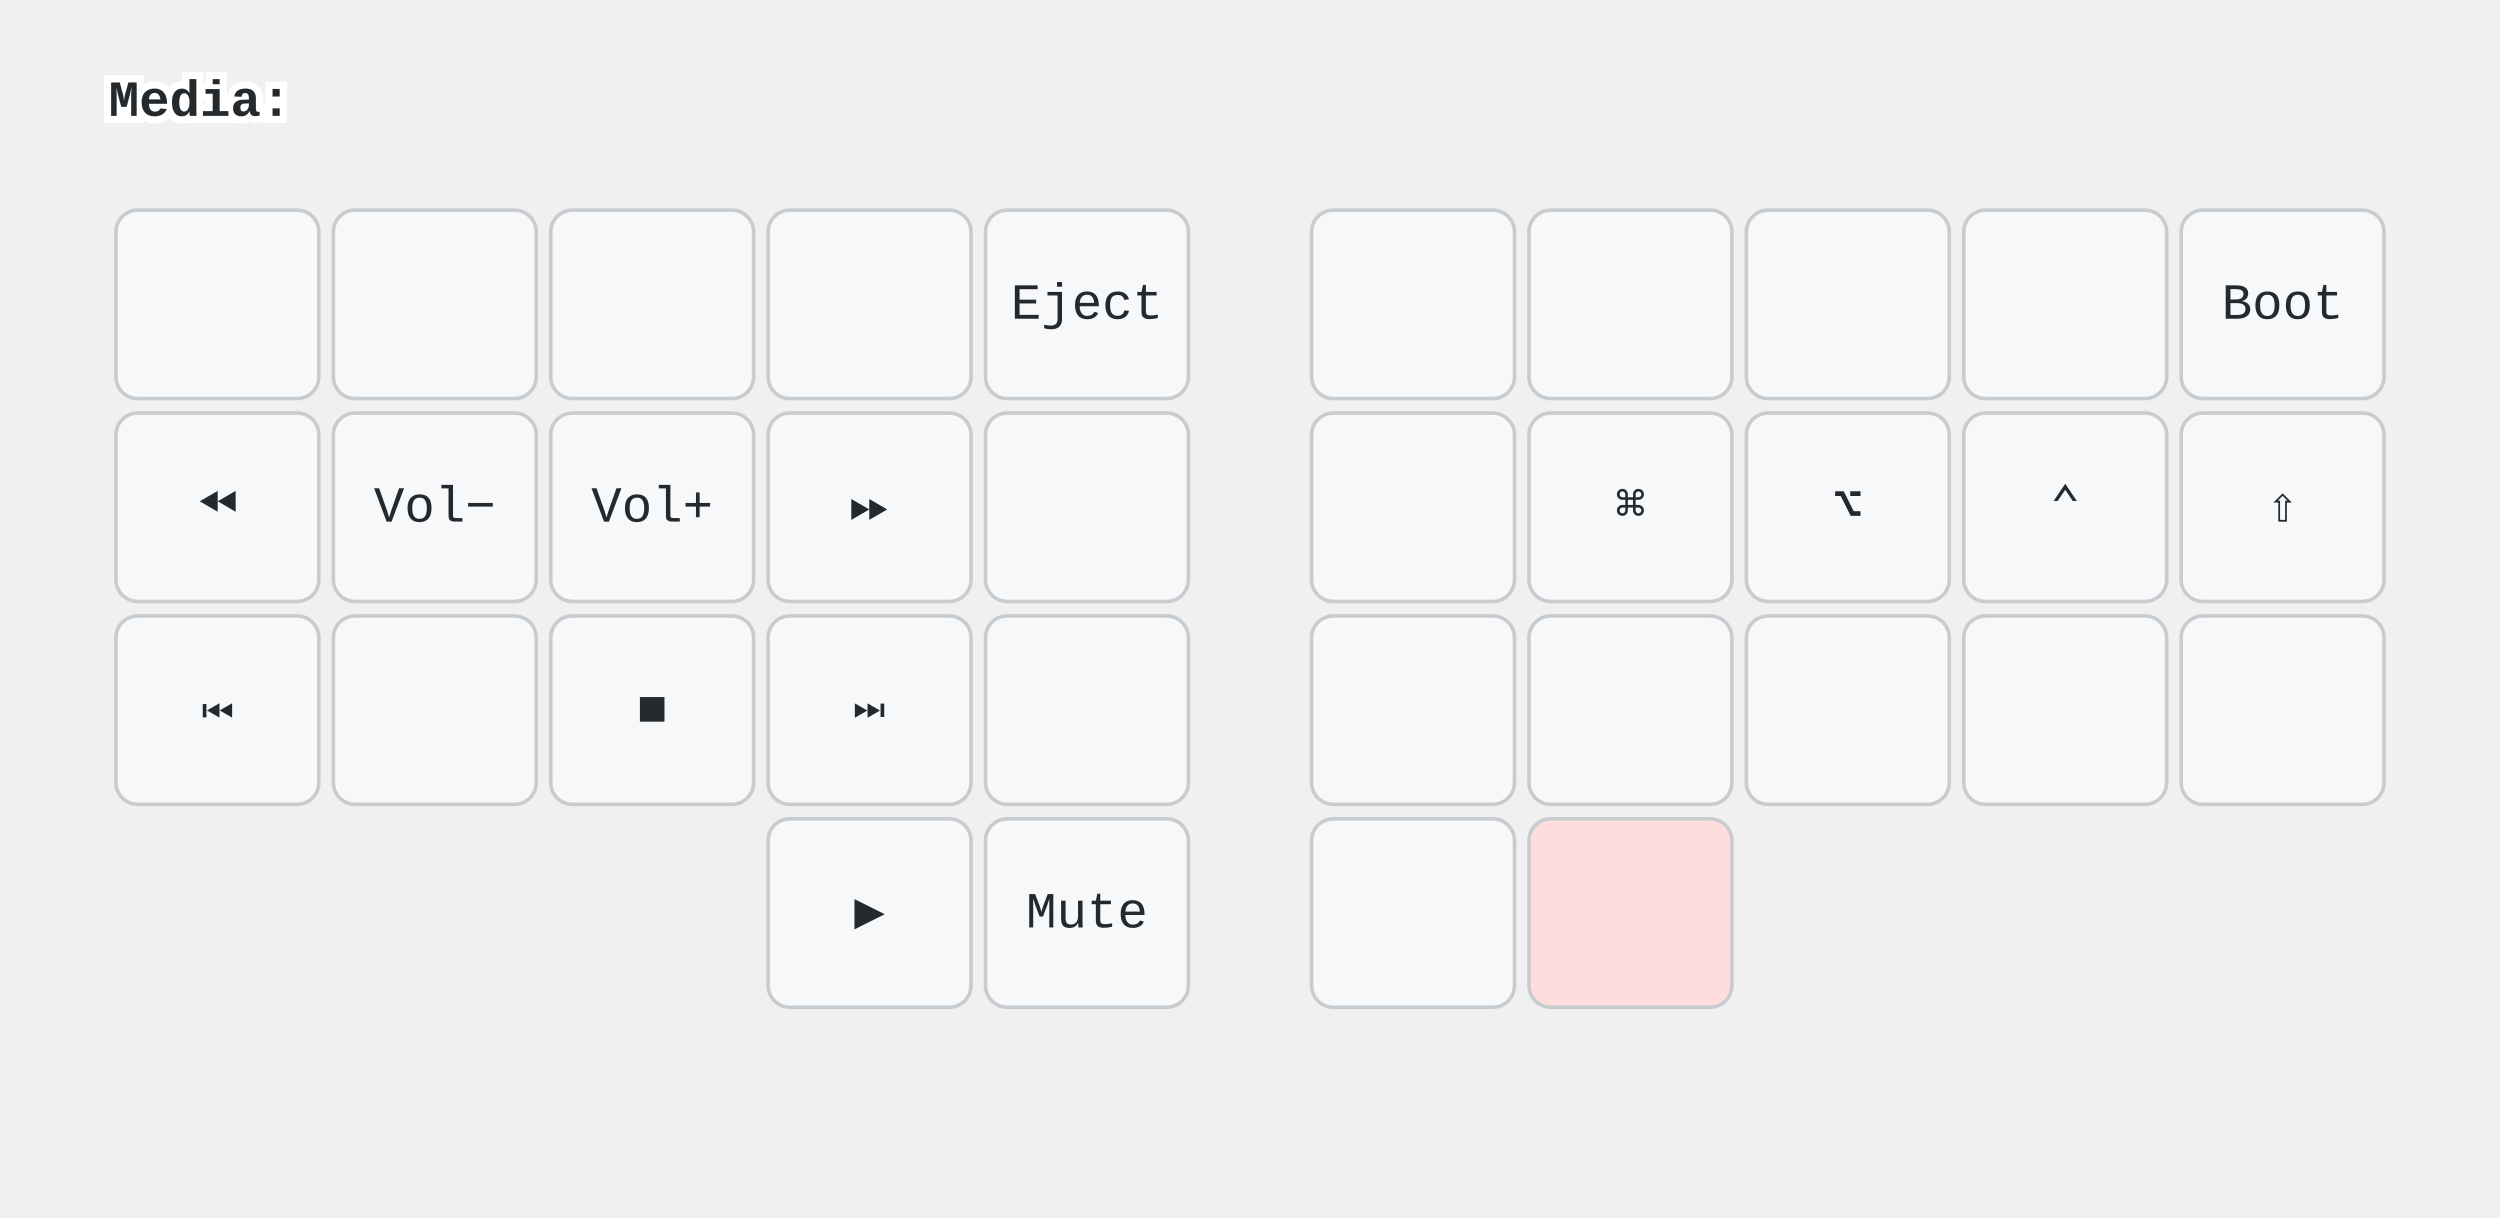
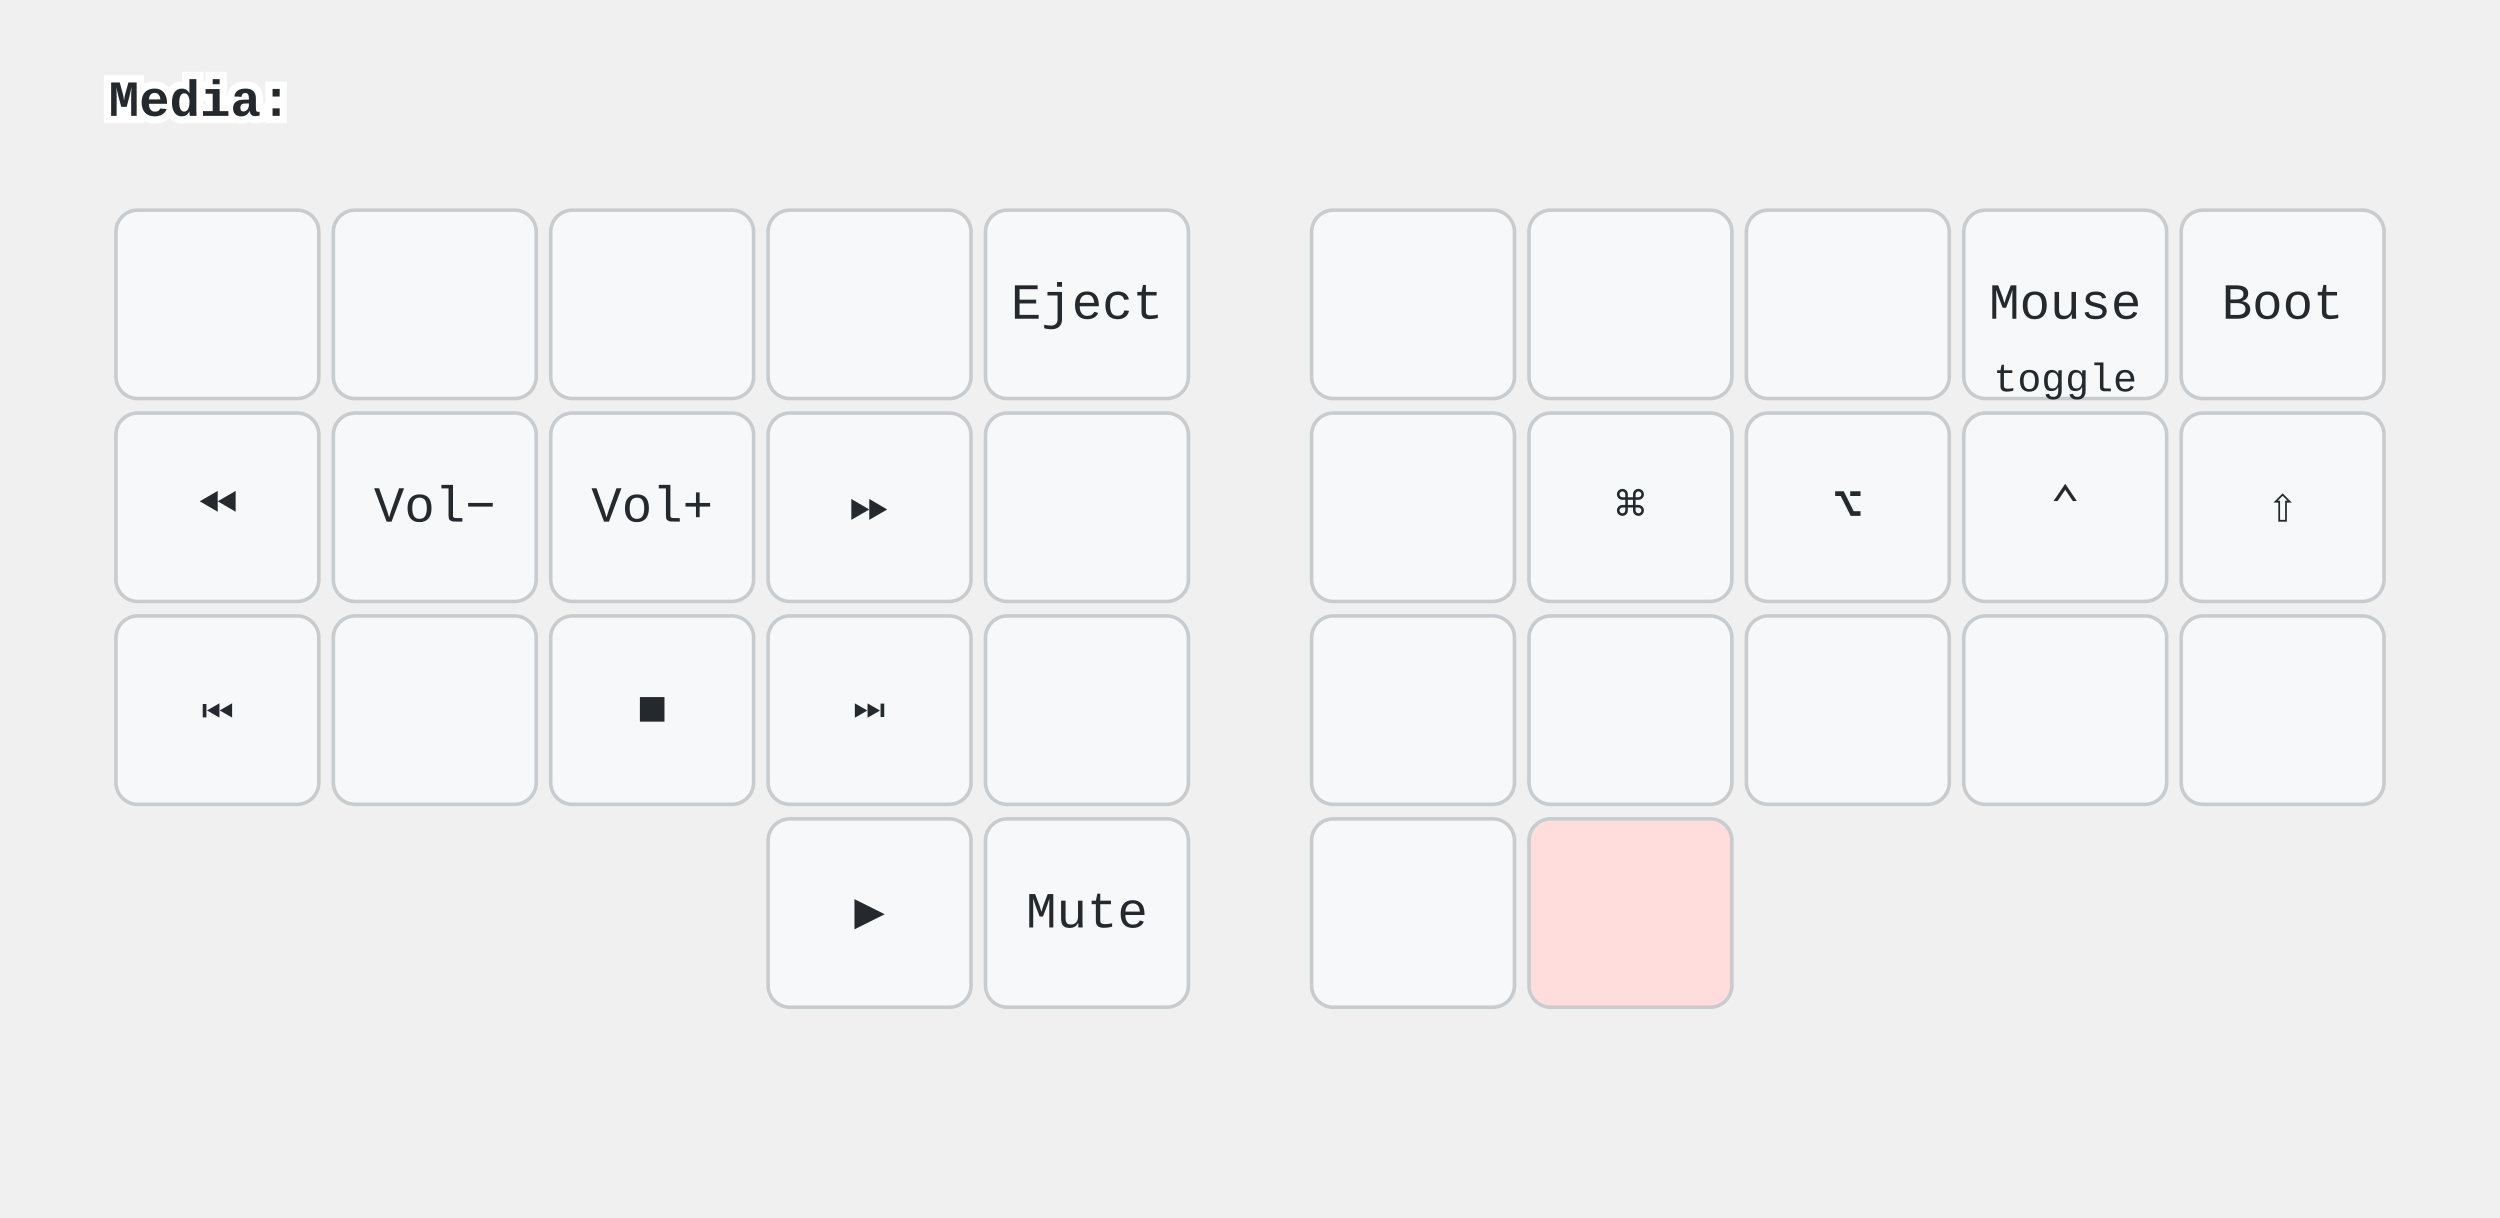
<svg xmlns="http://www.w3.org/2000/svg" width="690" height="336" viewBox="0 0 690 336" class="keymap">
  <style>/* inherit to force styles through use tags */
svg path {
    fill: inherit;
}

/* font and background color specifications */
svg.keymap {
    font-family: SFMono-Regular,Consolas,Liberation Mono,Menlo,monospace;
    font-size: 14px;
    font-kerning: normal;
    text-rendering: optimizeLegibility;
    fill: #24292e;
}

/* default key styling */
rect.key {
    fill: #f6f8fa;
}

rect.key, rect.combo {
    stroke: #c9cccf;
    stroke-width: 1;
}

/* default key side styling, only used is draw_key_sides is set */
rect.side {
    filter: brightness(90%);
}

/* color accent for combo boxes */
rect.combo, rect.combo-separate {
    fill: #cdf;
}

/* color accent for held keys */
rect.held, rect.combo.held {
    fill: #fdd;
}

/* color accent for ghost (optional) keys */
rect.ghost, rect.combo.ghost {
    stroke-dasharray: 4, 4;
    stroke-width: 2;
}

text {
    text-anchor: middle;
    dominant-baseline: middle;
}

/* styling for layer labels */
text.label {
    font-weight: bold;
    text-anchor: start;
    stroke: white;
    stroke-width: 4;
    paint-order: stroke;
}

/* styling for optional footer */
text.footer {
    text-anchor: end;
    dominant-baseline: auto;
    stroke: white;
    stroke-width: 4;
    paint-order: stroke;
}

/* styling for combo tap, and key non-tap label text */
text.combo, text.hold, text.shifted, text.left, text.right, text.tl, text.tr, text.bl, text.br {
    font-size: 11px;
}

text.hold, text.bl, text.br {
    text-anchor: middle;
    dominant-baseline: auto;
}

text.shifted, text.tl, text.tr {
    text-anchor: middle;
    dominant-baseline: hanging;
}

text.left, text.tl, text.bl {
    text-anchor: start;
}

text.right, text.tr, text.br {
    text-anchor: end;
}

text.layer-activator {
    text-decoration: underline;
}

/* styling for hold/shifted label text in combo box */
text.combo.hold, text.combo.shifted, text.combo.left, text.combo.right {
    font-size: 8px;
}

/* lighter symbol for transparent keys */
text.trans {
    fill: #7b7e81;
}

/* styling for combo dendrons */
path.combo {
    stroke-width: 1;
    stroke: gray;
    fill: none;
}

/* Start Tabler Icons Cleanup */
/* cannot use height/width with glyphs */
.icon-tabler &gt; path {
    fill: inherit;
    stroke: inherit;
    stroke-width: 2;
}
/* hide tabler's default box */
.icon-tabler &gt; path[stroke="none"][fill="none"] {
    visibility: hidden;
}
/* End Tabler Icons Cleanup */
</style>
  <g transform="translate(30, 0)" class="layer-Media">
    <text x="0" y="28" class="label" id="Media">Media:</text>
    <g transform="translate(0, 56)">
      <g transform="translate(30, 28)" class="key keypos-0">
        <rect rx="6" ry="6" x="-28" y="-26" width="56" height="52" class="key" />
      </g>
      <g transform="translate(90, 28)" class="key keypos-1">
        <rect rx="6" ry="6" x="-28" y="-26" width="56" height="52" class="key" />
      </g>
      <g transform="translate(150, 28)" class="key keypos-2">
        <rect rx="6" ry="6" x="-28" y="-26" width="56" height="52" class="key" />
      </g>
      <g transform="translate(210, 28)" class="key keypos-3">
        <rect rx="6" ry="6" x="-28" y="-26" width="56" height="52" class="key" />
      </g>
      <g transform="translate(270, 28)" class="key keypos-4">
        <rect rx="6" ry="6" x="-28" y="-26" width="56" height="52" class="key" />
        <text x="0" y="0" class="key tap">Eject</text>
      </g>
      <g transform="translate(360, 28)" class="key keypos-5">
        <rect rx="6" ry="6" x="-28" y="-26" width="56" height="52" class="key" />
      </g>
      <g transform="translate(420, 28)" class="key keypos-6">
        <rect rx="6" ry="6" x="-28" y="-26" width="56" height="52" class="key" />
      </g>
      <g transform="translate(480, 28)" class="key keypos-7">
        <rect rx="6" ry="6" x="-28" y="-26" width="56" height="52" class="key" />
      </g>
      <g transform="translate(540, 28)" class="key keypos-8">
        <rect rx="6" ry="6" x="-28" y="-26" width="56" height="52" class="key" />
+         <text x="0" y="0" class="key tap">Mouse</text>
+         <text x="0" y="24" class="key hold">toggle</text>
      </g>
      <g transform="translate(600, 28)" class="key keypos-9">
        <rect rx="6" ry="6" x="-28" y="-26" width="56" height="52" class="key" />
        <text x="0" y="0" class="key tap">Boot</text>
      </g>
      <g transform="translate(30, 84)" class="key keypos-10">
        <rect rx="6" ry="6" x="-28" y="-26" width="56" height="52" class="key" />
        <text x="0" y="0" class="key tap">⏪</text>
      </g>
      <g transform="translate(90, 84)" class="key keypos-11">
        <rect rx="6" ry="6" x="-28" y="-26" width="56" height="52" class="key" />
        <text x="0" y="0" class="key tap">Vol−</text>
      </g>
      <g transform="translate(150, 84)" class="key keypos-12">
        <rect rx="6" ry="6" x="-28" y="-26" width="56" height="52" class="key" />
        <text x="0" y="0" class="key tap">Vol+</text>
      </g>
      <g transform="translate(210, 84)" class="key keypos-13">
        <rect rx="6" ry="6" x="-28" y="-26" width="56" height="52" class="key" />
        <text x="0" y="0" class="key tap">⏩</text>
      </g>
      <g transform="translate(270, 84)" class="key keypos-14">
        <rect rx="6" ry="6" x="-28" y="-26" width="56" height="52" class="key" />
      </g>
      <g transform="translate(360, 84)" class="key keypos-15">
        <rect rx="6" ry="6" x="-28" y="-26" width="56" height="52" class="key" />
      </g>
      <g transform="translate(420, 84)" class="key keypos-16">
        <rect rx="6" ry="6" x="-28" y="-26" width="56" height="52" class="key" />
        <text x="0" y="0" class="key tap">⌘</text>
      </g>
      <g transform="translate(480, 84)" class="key keypos-17">
        <rect rx="6" ry="6" x="-28" y="-26" width="56" height="52" class="key" />
        <text x="0" y="0" class="key tap">⌥</text>
      </g>
      <g transform="translate(540, 84)" class="key keypos-18">
        <rect rx="6" ry="6" x="-28" y="-26" width="56" height="52" class="key" />
        <text x="0" y="0" class="key tap">⌃</text>
      </g>
      <g transform="translate(600, 84)" class="key keypos-19">
        <rect rx="6" ry="6" x="-28" y="-26" width="56" height="52" class="key" />
        <text x="0" y="0" class="key tap">⇧</text>
      </g>
      <g transform="translate(30, 140)" class="key keypos-20">
        <rect rx="6" ry="6" x="-28" y="-26" width="56" height="52" class="key" />
        <text x="0" y="0" class="key tap">⏮</text>
      </g>
      <g transform="translate(90, 140)" class="key keypos-21">
        <rect rx="6" ry="6" x="-28" y="-26" width="56" height="52" class="key" />
      </g>
      <g transform="translate(150, 140)" class="key keypos-22">
        <rect rx="6" ry="6" x="-28" y="-26" width="56" height="52" class="key" />
        <text x="0" y="0" class="key tap">■</text>
      </g>
      <g transform="translate(210, 140)" class="key keypos-23">
        <rect rx="6" ry="6" x="-28" y="-26" width="56" height="52" class="key" />
        <text x="0" y="0" class="key tap">⏭</text>
      </g>
      <g transform="translate(270, 140)" class="key keypos-24">
        <rect rx="6" ry="6" x="-28" y="-26" width="56" height="52" class="key" />
      </g>
      <g transform="translate(360, 140)" class="key keypos-25">
        <rect rx="6" ry="6" x="-28" y="-26" width="56" height="52" class="key" />
      </g>
      <g transform="translate(420, 140)" class="key keypos-26">
        <rect rx="6" ry="6" x="-28" y="-26" width="56" height="52" class="key" />
      </g>
      <g transform="translate(480, 140)" class="key keypos-27">
        <rect rx="6" ry="6" x="-28" y="-26" width="56" height="52" class="key" />
      </g>
      <g transform="translate(540, 140)" class="key keypos-28">
        <rect rx="6" ry="6" x="-28" y="-26" width="56" height="52" class="key" />
      </g>
      <g transform="translate(600, 140)" class="key keypos-29">
        <rect rx="6" ry="6" x="-28" y="-26" width="56" height="52" class="key" />
      </g>
      <g transform="translate(210, 196)" class="key keypos-30">
        <rect rx="6" ry="6" x="-28" y="-26" width="56" height="52" class="key" />
        <text x="0" y="0" class="key tap">▶</text>
      </g>
      <g transform="translate(270, 196)" class="key keypos-31">
        <rect rx="6" ry="6" x="-28" y="-26" width="56" height="52" class="key" />
        <text x="0" y="0" class="key tap">Mute</text>
      </g>
      <g transform="translate(360, 196)" class="key keypos-32">
        <rect rx="6" ry="6" x="-28" y="-26" width="56" height="52" class="key" />
      </g>
      <g transform="translate(420, 196)" class="key held keypos-33">
        <rect rx="6" ry="6" x="-28" y="-26" width="56" height="52" class="key held" />
      </g>
    </g>
  </g>
</svg>
